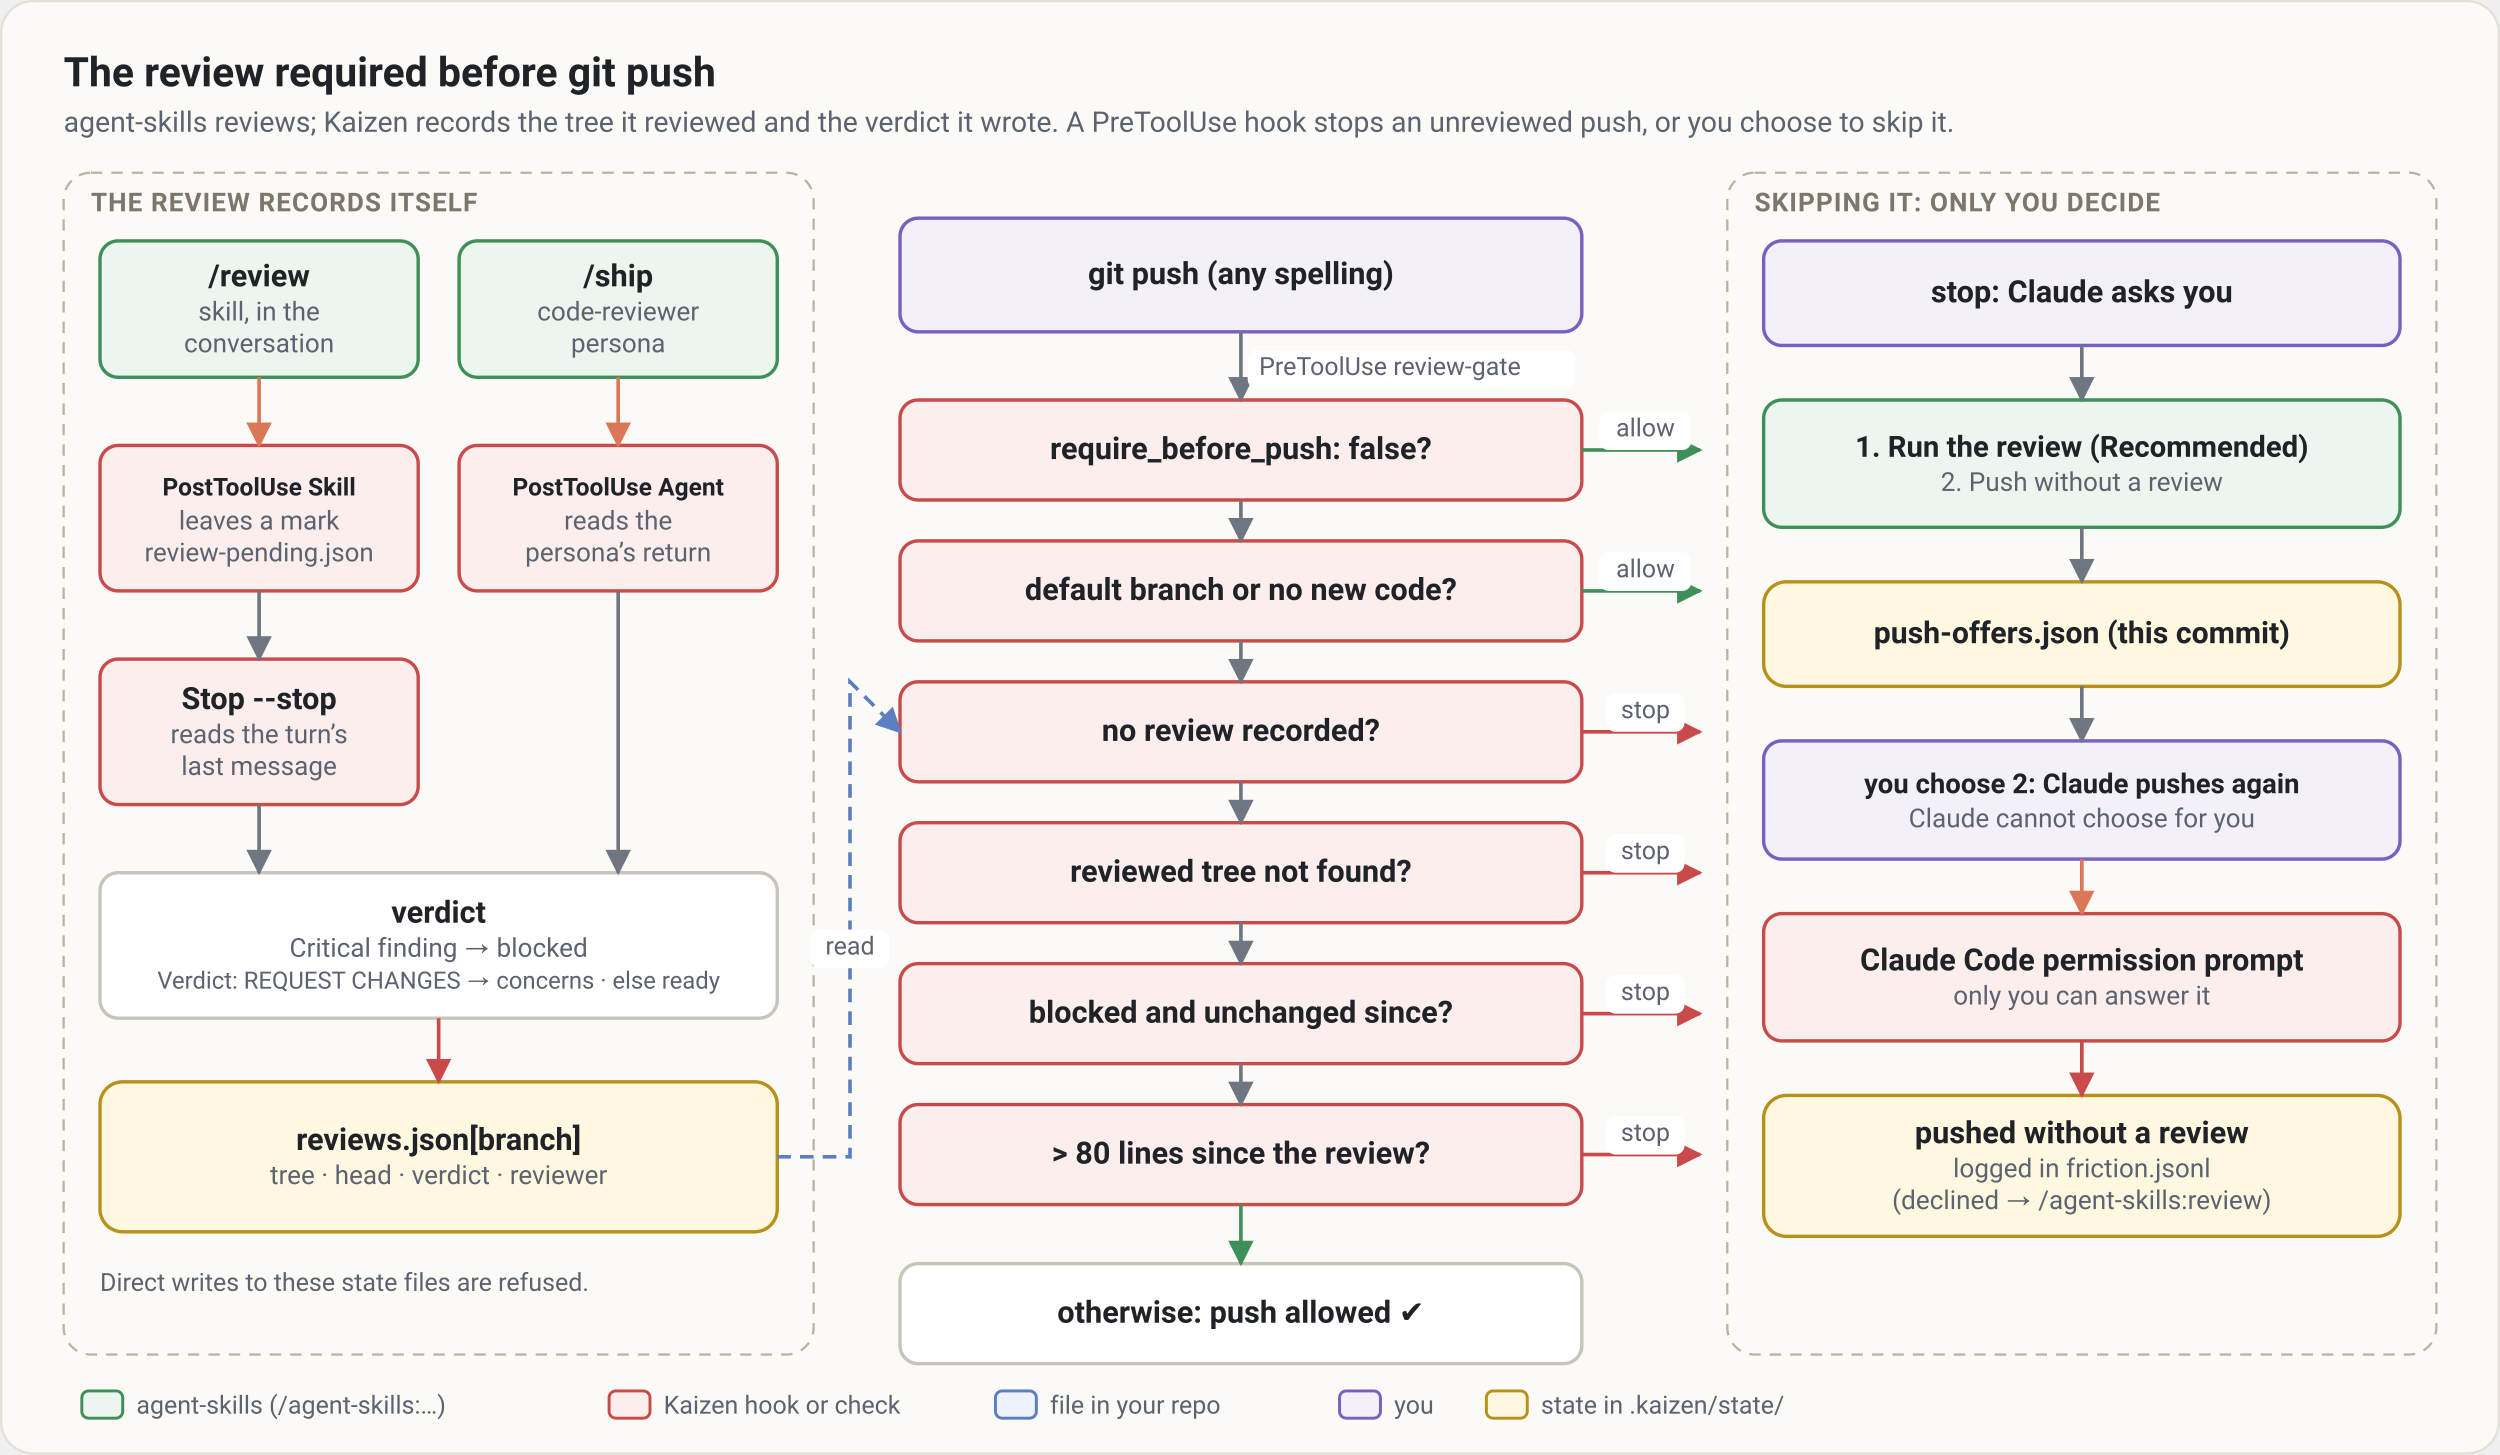
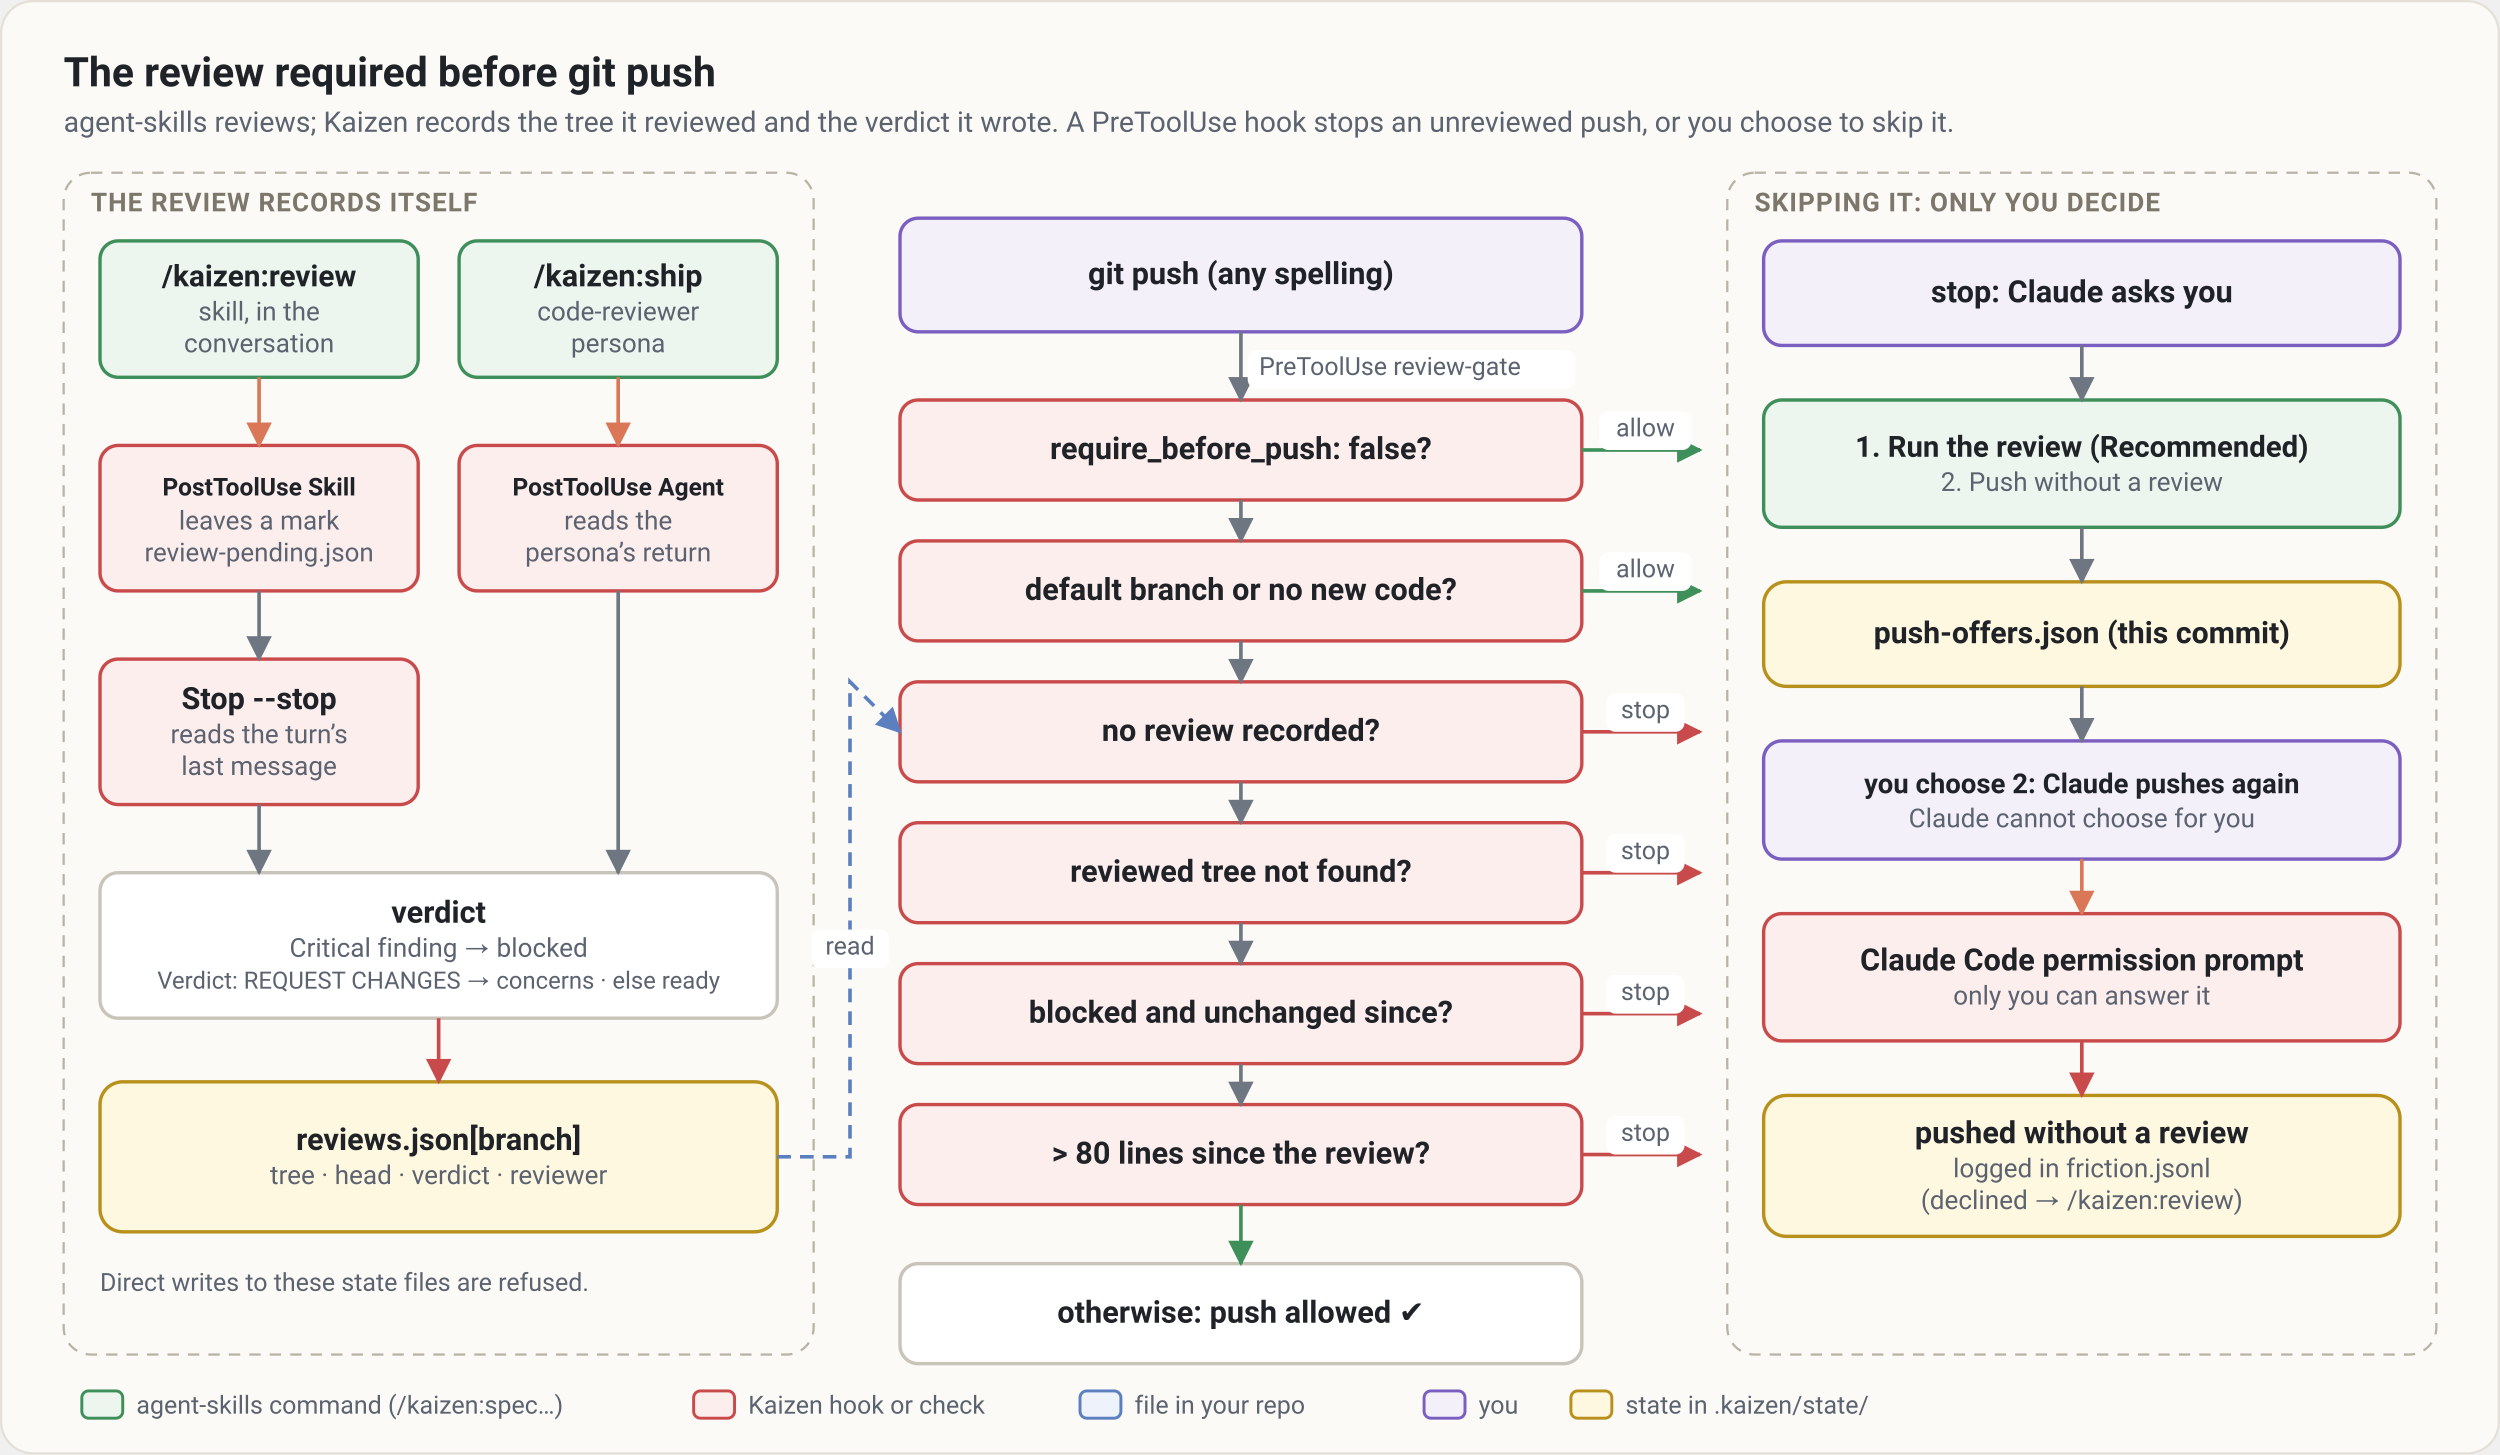
<svg xmlns="http://www.w3.org/2000/svg" width="1100" height="640" viewBox="0 0 1100 640" role="img" aria-labelledby="t d">
  <style>
  .bg { fill: #fbfaf7; stroke: #e4e0d8; }
  text { font-family: ui-sans-serif, system-ui, -apple-system, "Segoe UI", Roboto, Helvetica, Arial, sans-serif; fill: #1f2328; }
  .title { font-size: 18px; font-weight: 700; }
  .desc { font-size: 12.5px; fill: #5c6370; }
  .label { font-size: 13.5px; font-weight: 600; }
  .t12 { font-size: 12px; }
  .sub { font-size: 11.5px; fill: #5c6370; }
  .small { font-size: 11px; fill: #5c6370; }
  .edge { font-size: 11px; fill: #5c6370; }
  .mono { font-family: ui-monospace, SFMono-Regular, Menlo, Consolas, monospace; }
  .skill { fill: #fdf1ea; stroke: #d97757; }
  .artifact { fill: #edf2fb; stroke: #5b7fbf; }
  .gate { fill: #fdeeee; stroke: #c94a4a; }
  .agent { fill: #ecf6ef; stroke: #3f8f5a; }
  .outside { fill: #f3f0fa; stroke: #7a5fc0; }
  .state { fill: #fff8e1; stroke: #b8901c; }
  .plain { fill: #ffffff; stroke: #c9c4ba; }
  .region { fill: none; stroke: #b9b3a6; stroke-dasharray: 5 4; }
  .regionlabel { font-size: 11.5px; font-weight: 600; fill: #7d776b; letter-spacing: .04em; }
  .band { fill: #fff4dd; stroke: #d6a645; }
  .line { fill: none; stroke: #6e7681; stroke-width: 1.6; }
  .line.accent { stroke: #d97757; }
  .line.bad { stroke: #c94a4a; }
  .line.ok { stroke: #3f8f5a; }
  .line.blue { stroke: #5b7fbf; }
  .dashed { stroke-dasharray: 6 4; }
  .head { fill: #6e7681; }
  .head.accent { fill: #d97757; }
  .head.bad { fill: #c94a4a; }
  .head.ok { fill: #3f8f5a; }
  .head.blue { fill: #5b7fbf; }
  .pill { fill: #ffffff; stroke: none; }
  @media (prefers-color-scheme: dark) {
    .bg { fill: #161b22; stroke: #30363d; }
    text { fill: #e6edf3; }
    .desc, .sub, .small, .edge { fill: #9aa4b0; }
    .skill { fill: #3a2419; stroke: #e08b6c; }
    .artifact { fill: #1b2638; stroke: #7c9fd8; }
    .gate { fill: #3a1d1f; stroke: #e06c6c; }
    .agent { fill: #18301f; stroke: #5fb07a; }
    .outside { fill: #271f3d; stroke: #a08ae0; }
    .state { fill: #33290f; stroke: #d6b043; }
    .plain { fill: #1f2630; stroke: #4a525d; }
    .region { stroke: #5a6270; }
    .regionlabel { fill: #a39d90; }
    .band { fill: #33290f; stroke: #c99a3b; }
    .line { stroke: #9aa4b0; }
    .line.accent { stroke: #e08b6c; }
    .line.bad { stroke: #e06c6c; }
    .line.ok { stroke: #5fb07a; }
    .line.blue { stroke: #7c9fd8; }
    .head { fill: #9aa4b0; }
    .head.accent { fill: #e08b6c; }
    .head.bad { fill: #e06c6c; }
    .head.ok { fill: #5fb07a; }
    .head.blue { fill: #7c9fd8; }
    .pill { fill: #161b22; }
  }
</style>
  <defs>
    <marker id="h-default" viewBox="0 0 10 10" refX="9" refY="5" markerWidth="7" markerHeight="7" orient="auto-start-reverse">
      <path class="head" d="M0,0 L10,5 L0,10 z" />
    </marker>
    <marker id="s-default" viewBox="0 0 10 10" refX="9" refY="5" markerWidth="7" markerHeight="7" orient="auto-start-reverse">
      <path class="head" d="M0,0 L10,5 L0,10 z" />
    </marker>
    <marker id="h-accent" viewBox="0 0 10 10" refX="9" refY="5" markerWidth="7" markerHeight="7" orient="auto-start-reverse">
      <path class="head accent" d="M0,0 L10,5 L0,10 z" />
    </marker>
    <marker id="s-accent" viewBox="0 0 10 10" refX="9" refY="5" markerWidth="7" markerHeight="7" orient="auto-start-reverse">
      <path class="head accent" d="M0,0 L10,5 L0,10 z" />
    </marker>
    <marker id="h-bad" viewBox="0 0 10 10" refX="9" refY="5" markerWidth="7" markerHeight="7" orient="auto-start-reverse">
      <path class="head bad" d="M0,0 L10,5 L0,10 z" />
    </marker>
    <marker id="s-bad" viewBox="0 0 10 10" refX="9" refY="5" markerWidth="7" markerHeight="7" orient="auto-start-reverse">
      <path class="head bad" d="M0,0 L10,5 L0,10 z" />
    </marker>
    <marker id="h-ok" viewBox="0 0 10 10" refX="9" refY="5" markerWidth="7" markerHeight="7" orient="auto-start-reverse">
      <path class="head ok" d="M0,0 L10,5 L0,10 z" />
    </marker>
    <marker id="s-ok" viewBox="0 0 10 10" refX="9" refY="5" markerWidth="7" markerHeight="7" orient="auto-start-reverse">
      <path class="head ok" d="M0,0 L10,5 L0,10 z" />
    </marker>
    <marker id="h-blue" viewBox="0 0 10 10" refX="9" refY="5" markerWidth="7" markerHeight="7" orient="auto-start-reverse">
      <path class="head blue" d="M0,0 L10,5 L0,10 z" />
    </marker>
    <marker id="s-blue" viewBox="0 0 10 10" refX="9" refY="5" markerWidth="7" markerHeight="7" orient="auto-start-reverse">
      <path class="head blue" d="M0,0 L10,5 L0,10 z" />
    </marker>
  </defs>
  <rect class="bg" x="0.5" y="0.5" width="1099" height="639" rx="14" />
  <text class="title" x="28" y="38">The review required before git push</text>
  <text class="desc" x="28" y="58">agent-skills reviews; Kaizen records the tree it reviewed and the verdict it wrote. A PreToolUse hook stops an unreviewed push, or you choose to skip it.</text>
  <rect class="region" x="28" y="76" width="330" height="520" rx="12" />
  <text class="regionlabel" x="40" y="93">THE REVIEW RECORDS ITSELF</text>
  <rect class="agent" x="44" y="106" width="140" height="60" rx="8" stroke-width="1.5" />
-   <text class="label" x="114" y="126" text-anchor="middle">/review</text>
+   <text class="label" x="114" y="126" text-anchor="middle" style="font-size:13.1px">/kaizen:review</text>
  <text class="sub" x="114" y="141" text-anchor="middle">skill, in the</text>
  <text class="sub" x="114" y="155" text-anchor="middle">conversation</text>
  <rect class="agent" x="202" y="106" width="140" height="60" rx="8" stroke-width="1.5" />
-   <text class="label" x="272" y="126" text-anchor="middle">/ship</text>
+   <text class="label" x="272" y="126" text-anchor="middle">/kaizen:ship</text>
  <text class="sub" x="272" y="141" text-anchor="middle">code-reviewer</text>
  <text class="sub" x="272" y="155" text-anchor="middle">persona</text>
  <rect class="gate" x="44" y="196" width="140" height="64" rx="8" stroke-width="1.5" />
  <text class="label" x="114" y="218" text-anchor="middle" style="font-size:10.8px">PostToolUse Skill</text>
  <text class="sub" x="114" y="233" text-anchor="middle">leaves a mark</text>
  <text class="sub" x="114" y="247" text-anchor="middle" style="font-size:11.4px">review-pending.json</text>
  <rect class="gate" x="44" y="290" width="140" height="64" rx="8" stroke-width="1.5" />
  <text class="label" x="114" y="312" text-anchor="middle">Stop --stop</text>
  <text class="sub" x="114" y="327" text-anchor="middle">reads the turn’s</text>
  <text class="sub" x="114" y="341" text-anchor="middle">last message</text>
  <rect class="gate" x="202" y="196" width="140" height="64" rx="8" stroke-width="1.5" />
  <text class="label" x="272" y="218" text-anchor="middle" style="font-size:10.8px">PostToolUse Agent</text>
  <text class="sub" x="272" y="233" text-anchor="middle">reads the</text>
  <text class="sub" x="272" y="247" text-anchor="middle">persona’s return</text>
  <path class="line accent" d="M114,166 L114,196" marker-end="url(#h-accent)" />
  <path class="line" d="M114,260 L114,290" marker-end="url(#h-default)" />
  <path class="line accent" d="M272,166 L272,196" marker-end="url(#h-accent)" />
  <rect class="plain" x="44" y="384" width="298" height="64" rx="8" stroke-width="1.5" />
  <text class="label" x="193" y="406" text-anchor="middle">verdict</text>
  <text class="sub" x="193" y="421" text-anchor="middle">Critical finding → blocked</text>
  <text class="sub" x="193" y="435" text-anchor="middle" style="font-size:10.5px">Verdict: REQUEST CHANGES → concerns · else ready</text>
  <path class="line" d="M114,354 L114,384" marker-end="url(#h-default)" />
  <path class="line" d="M272,260 L272,384" marker-end="url(#h-default)" />
  <rect class="state" x="44" y="476" width="298" height="66" rx="10" stroke-width="1.5" />
  <text class="label" x="193" y="506" text-anchor="middle">reviews.json[branch]</text>
  <text class="sub" x="193" y="521" text-anchor="middle">tree · head · verdict · reviewer</text>
  <path class="line bad" d="M193,448 L193,476" marker-end="url(#h-bad)" />
  <text class="small" x="44" y="568" text-anchor="start">Direct writes to these state files are refused.</text>
  <rect class="outside" x="396" y="96" width="300" height="50" rx="8" stroke-width="1.5" />
  <text class="label" x="546" y="125" text-anchor="middle">git push (any spelling)</text>
  <rect class="gate" x="396" y="176" width="300" height="44" rx="8" stroke-width="1.5" />
  <text class="label" x="546" y="202" text-anchor="middle">require_before_push: false?</text>
  <rect class="gate" x="396" y="238" width="300" height="44" rx="8" stroke-width="1.5" />
  <text class="label" x="546" y="264" text-anchor="middle">default branch or no new code?</text>
  <rect class="gate" x="396" y="300" width="300" height="44" rx="8" stroke-width="1.5" />
  <text class="label" x="546" y="326" text-anchor="middle">no review recorded?</text>
  <rect class="gate" x="396" y="362" width="300" height="44" rx="8" stroke-width="1.5" />
  <text class="label" x="546" y="388" text-anchor="middle">reviewed tree not found?</text>
  <rect class="gate" x="396" y="424" width="300" height="44" rx="8" stroke-width="1.5" />
  <text class="label" x="546" y="450" text-anchor="middle">blocked and unchanged since?</text>
  <rect class="gate" x="396" y="486" width="300" height="44" rx="8" stroke-width="1.5" />
  <text class="label" x="546" y="512" text-anchor="middle">&gt; 80 lines since the review?</text>
  <path class="line" d="M546,146 L546,176" marker-end="url(#h-default)" />
  <rect class="pill" x="549" y="154" width="144.2" height="17" rx="4" />
  <text class="edge" x="554" y="165" text-anchor="start">PreToolUse review-gate</text>
  <path class="line" d="M546,220 L546,238" marker-end="url(#h-default)" />
  <path class="line" d="M546,282 L546,300" marker-end="url(#h-default)" />
  <path class="line" d="M546,344 L546,362" marker-end="url(#h-default)" />
  <path class="line" d="M546,406 L546,424" marker-end="url(#h-default)" />
  <path class="line" d="M546,468 L546,486" marker-end="url(#h-default)" />
  <path class="line ok" d="M696,198 L748,198" marker-end="url(#h-ok)" />
  <rect class="pill" x="703.75" y="181" width="40.5" height="17" rx="4" />
  <text class="edge" x="724" y="192" text-anchor="middle">allow</text>
  <path class="line ok" d="M696,260 L748,260" marker-end="url(#h-ok)" />
  <rect class="pill" x="703.75" y="243" width="40.5" height="17" rx="4" />
  <text class="edge" x="724" y="254" text-anchor="middle">allow</text>
  <path class="line bad" d="M696,322 L748,322" marker-end="url(#h-bad)" />
  <rect class="pill" x="706.8" y="305" width="34.4" height="17" rx="4" />
  <text class="edge" x="724" y="316" text-anchor="middle">stop</text>
  <path class="line bad" d="M696,384 L748,384" marker-end="url(#h-bad)" />
  <rect class="pill" x="706.8" y="367" width="34.4" height="17" rx="4" />
  <text class="edge" x="724" y="378" text-anchor="middle">stop</text>
  <path class="line bad" d="M696,446 L748,446" marker-end="url(#h-bad)" />
  <rect class="pill" x="706.8" y="429" width="34.4" height="17" rx="4" />
  <text class="edge" x="724" y="440" text-anchor="middle">stop</text>
  <path class="line bad" d="M696,508 L748,508" marker-end="url(#h-bad)" />
  <rect class="pill" x="706.8" y="491" width="34.4" height="17" rx="4" />
  <text class="edge" x="724" y="502" text-anchor="middle">stop</text>
  <rect class="plain" x="396" y="556" width="300" height="44" rx="8" stroke-width="1.5" />
  <text class="label" x="546" y="582" text-anchor="middle">otherwise: push allowed ✔</text>
  <path class="line ok" d="M546,530 L546,556" marker-end="url(#h-ok)" />
  <path class="line blue dashed" d="M342,509 L374,509 L374,300 L396,322" marker-end="url(#h-blue)" />
  <rect class="pill" x="356.8" y="409" width="34.4" height="17" rx="4" />
  <text class="edge" x="374" y="420" text-anchor="middle">read</text>
  <rect class="region" x="760" y="76" width="312" height="520" rx="12" />
  <text class="regionlabel" x="772" y="93">SKIPPING IT: ONLY YOU DECIDE</text>
  <rect class="outside" x="776" y="106" width="280" height="46" rx="8" stroke-width="1.5" />
  <text class="label" x="916" y="133" text-anchor="middle">stop: Claude asks you</text>
  <rect class="agent" x="776" y="176" width="280" height="56" rx="8" stroke-width="1.5" />
  <text class="label" x="916" y="201" text-anchor="middle" style="font-size:12.9px">1. Run the review (Recommended)</text>
  <text class="sub" x="916" y="216" text-anchor="middle">2. Push without a review</text>
  <rect class="state" x="776" y="256" width="280" height="46" rx="10" stroke-width="1.5" />
  <text class="label" x="916" y="283" text-anchor="middle" style="font-size:13.3px">push-offers.json (this commit)</text>
  <rect class="outside" x="776" y="326" width="280" height="52" rx="8" stroke-width="1.5" />
  <text class="label" x="916" y="349" text-anchor="middle" style="font-size:12.1px">you choose 2: Claude pushes again</text>
  <text class="sub" x="916" y="364" text-anchor="middle">Claude cannot choose for you</text>
  <rect class="gate" x="776" y="402" width="280" height="56" rx="8" stroke-width="1.5" />
  <text class="label" x="916" y="427" text-anchor="middle">Claude Code permission prompt</text>
  <text class="sub" x="916" y="442" text-anchor="middle">only you can answer it</text>
  <rect class="state" x="776" y="482" width="280" height="62" rx="10" stroke-width="1.5" />
  <text class="label" x="916" y="503" text-anchor="middle">pushed without a review</text>
  <text class="sub" x="916" y="518" text-anchor="middle">logged in friction.jsonl</text>
-   <text class="sub" x="916" y="532" text-anchor="middle">(declined → /agent-skills:review)</text>
+   <text class="sub" x="916" y="532" text-anchor="middle">(declined → /kaizen:review)</text>
  <path class="line" d="M916,152 L916,176" marker-end="url(#h-default)" />
  <path class="line" d="M916,232 L916,256" marker-end="url(#h-default)" />
  <path class="line" d="M916,302 L916,326" marker-end="url(#h-default)" />
  <path class="line accent" d="M916,378 L916,402" marker-end="url(#h-accent)" />
  <path class="line bad" d="M916,458 L916,482" marker-end="url(#h-bad)" />
  <rect class="agent" x="36" y="612" width="18" height="12" rx="3" stroke-width="1.3" />
-   <text class="small" x="60" y="622">agent-skills (/agent-skills:…)</text>
-   <rect class="gate" x="268" y="612" width="18" height="12" rx="3" stroke-width="1.3" />
-   <text class="small" x="292" y="622">Kaizen hook or check</text>
-   <rect class="artifact" x="438" y="612" width="18" height="12" rx="3" stroke-width="1.3" />
-   <text class="small" x="462" y="622">file in your repo</text>
-   <rect class="outside" x="589.4" y="612" width="18" height="12" rx="3" stroke-width="1.3" />
-   <text class="small" x="613.4" y="622">you</text>
-   <rect class="state" x="654" y="612" width="18" height="12" rx="3" stroke-width="1.3" />
-   <text class="small" x="678" y="622">state in .kaizen/state/</text>
+   <text class="small" x="60" y="622">agent-skills command (/kaizen:spec…)</text>
+   <rect class="gate" x="305.2" y="612" width="18" height="12" rx="3" stroke-width="1.3" />
+   <text class="small" x="329.2" y="622">Kaizen hook or check</text>
+   <rect class="artifact" x="475.2" y="612" width="18" height="12" rx="3" stroke-width="1.3" />
+   <text class="small" x="499.2" y="622">file in your repo</text>
+   <rect class="outside" x="626.6" y="612" width="18" height="12" rx="3" stroke-width="1.3" />
+   <text class="small" x="650.6" y="622">you</text>
+   <rect class="state" x="691.2" y="612" width="18" height="12" rx="3" stroke-width="1.3" />
+   <text class="small" x="715.2" y="622">state in .kaizen/state/</text>
</svg>
